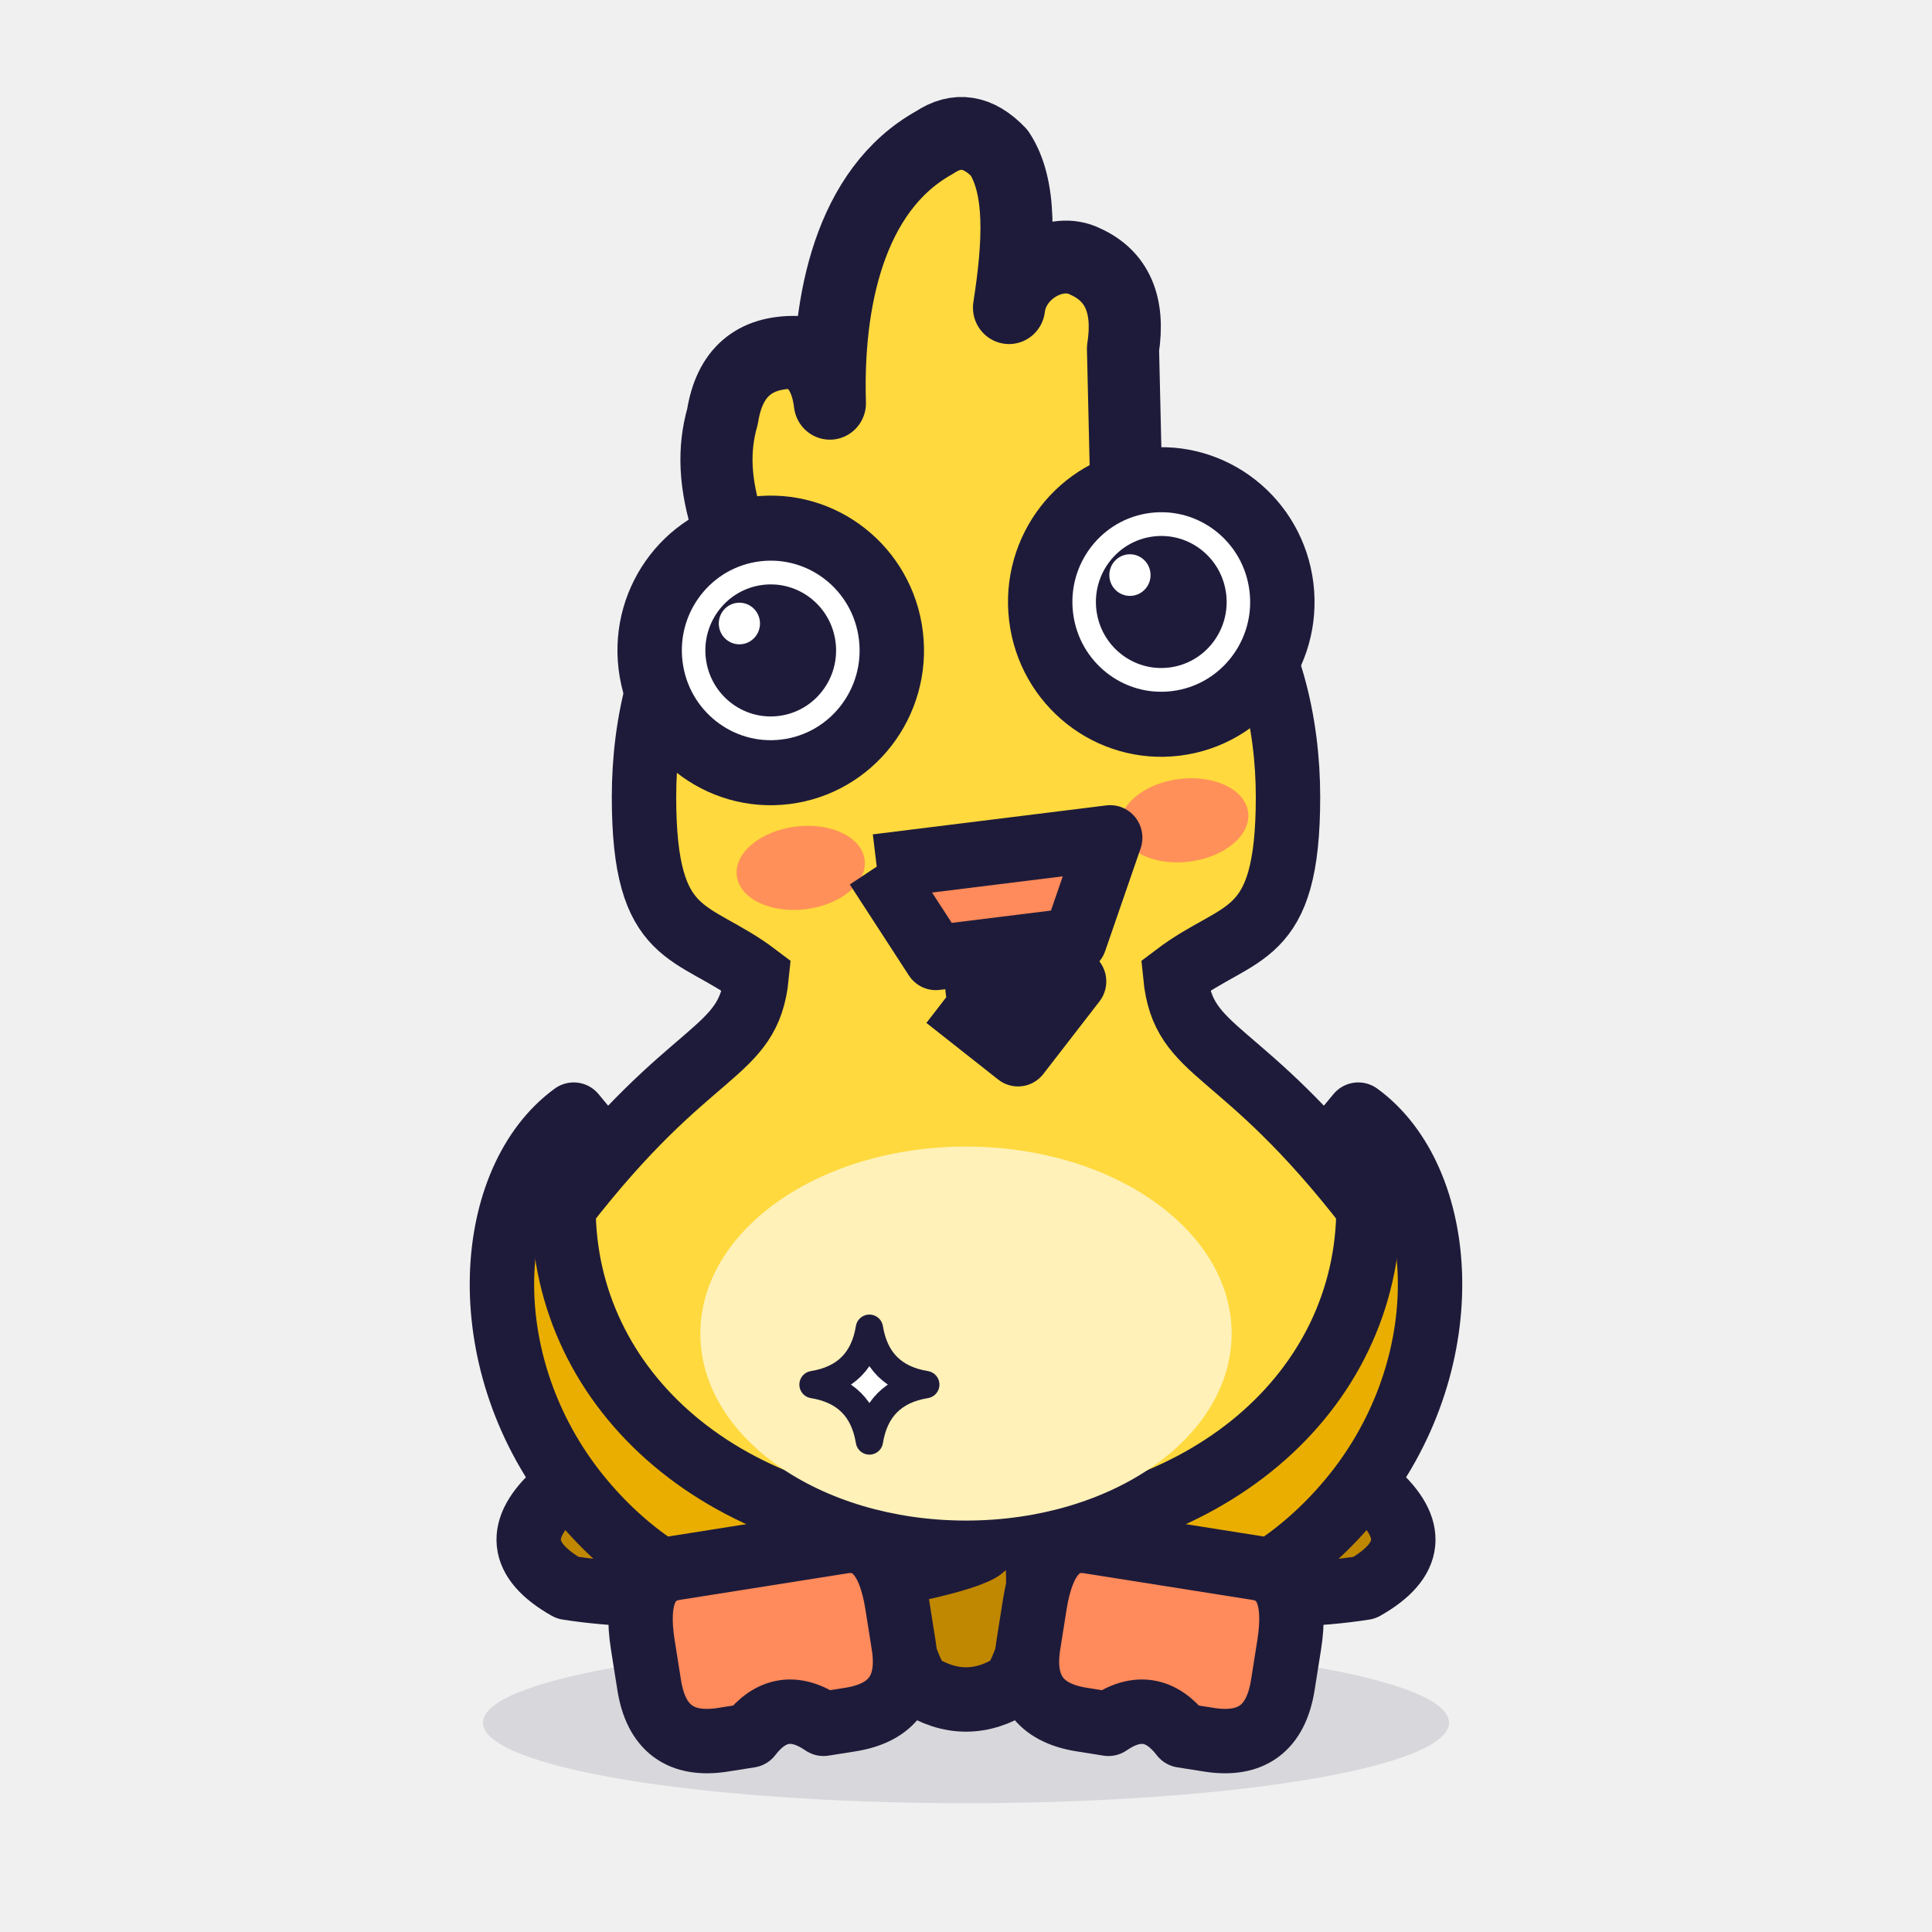
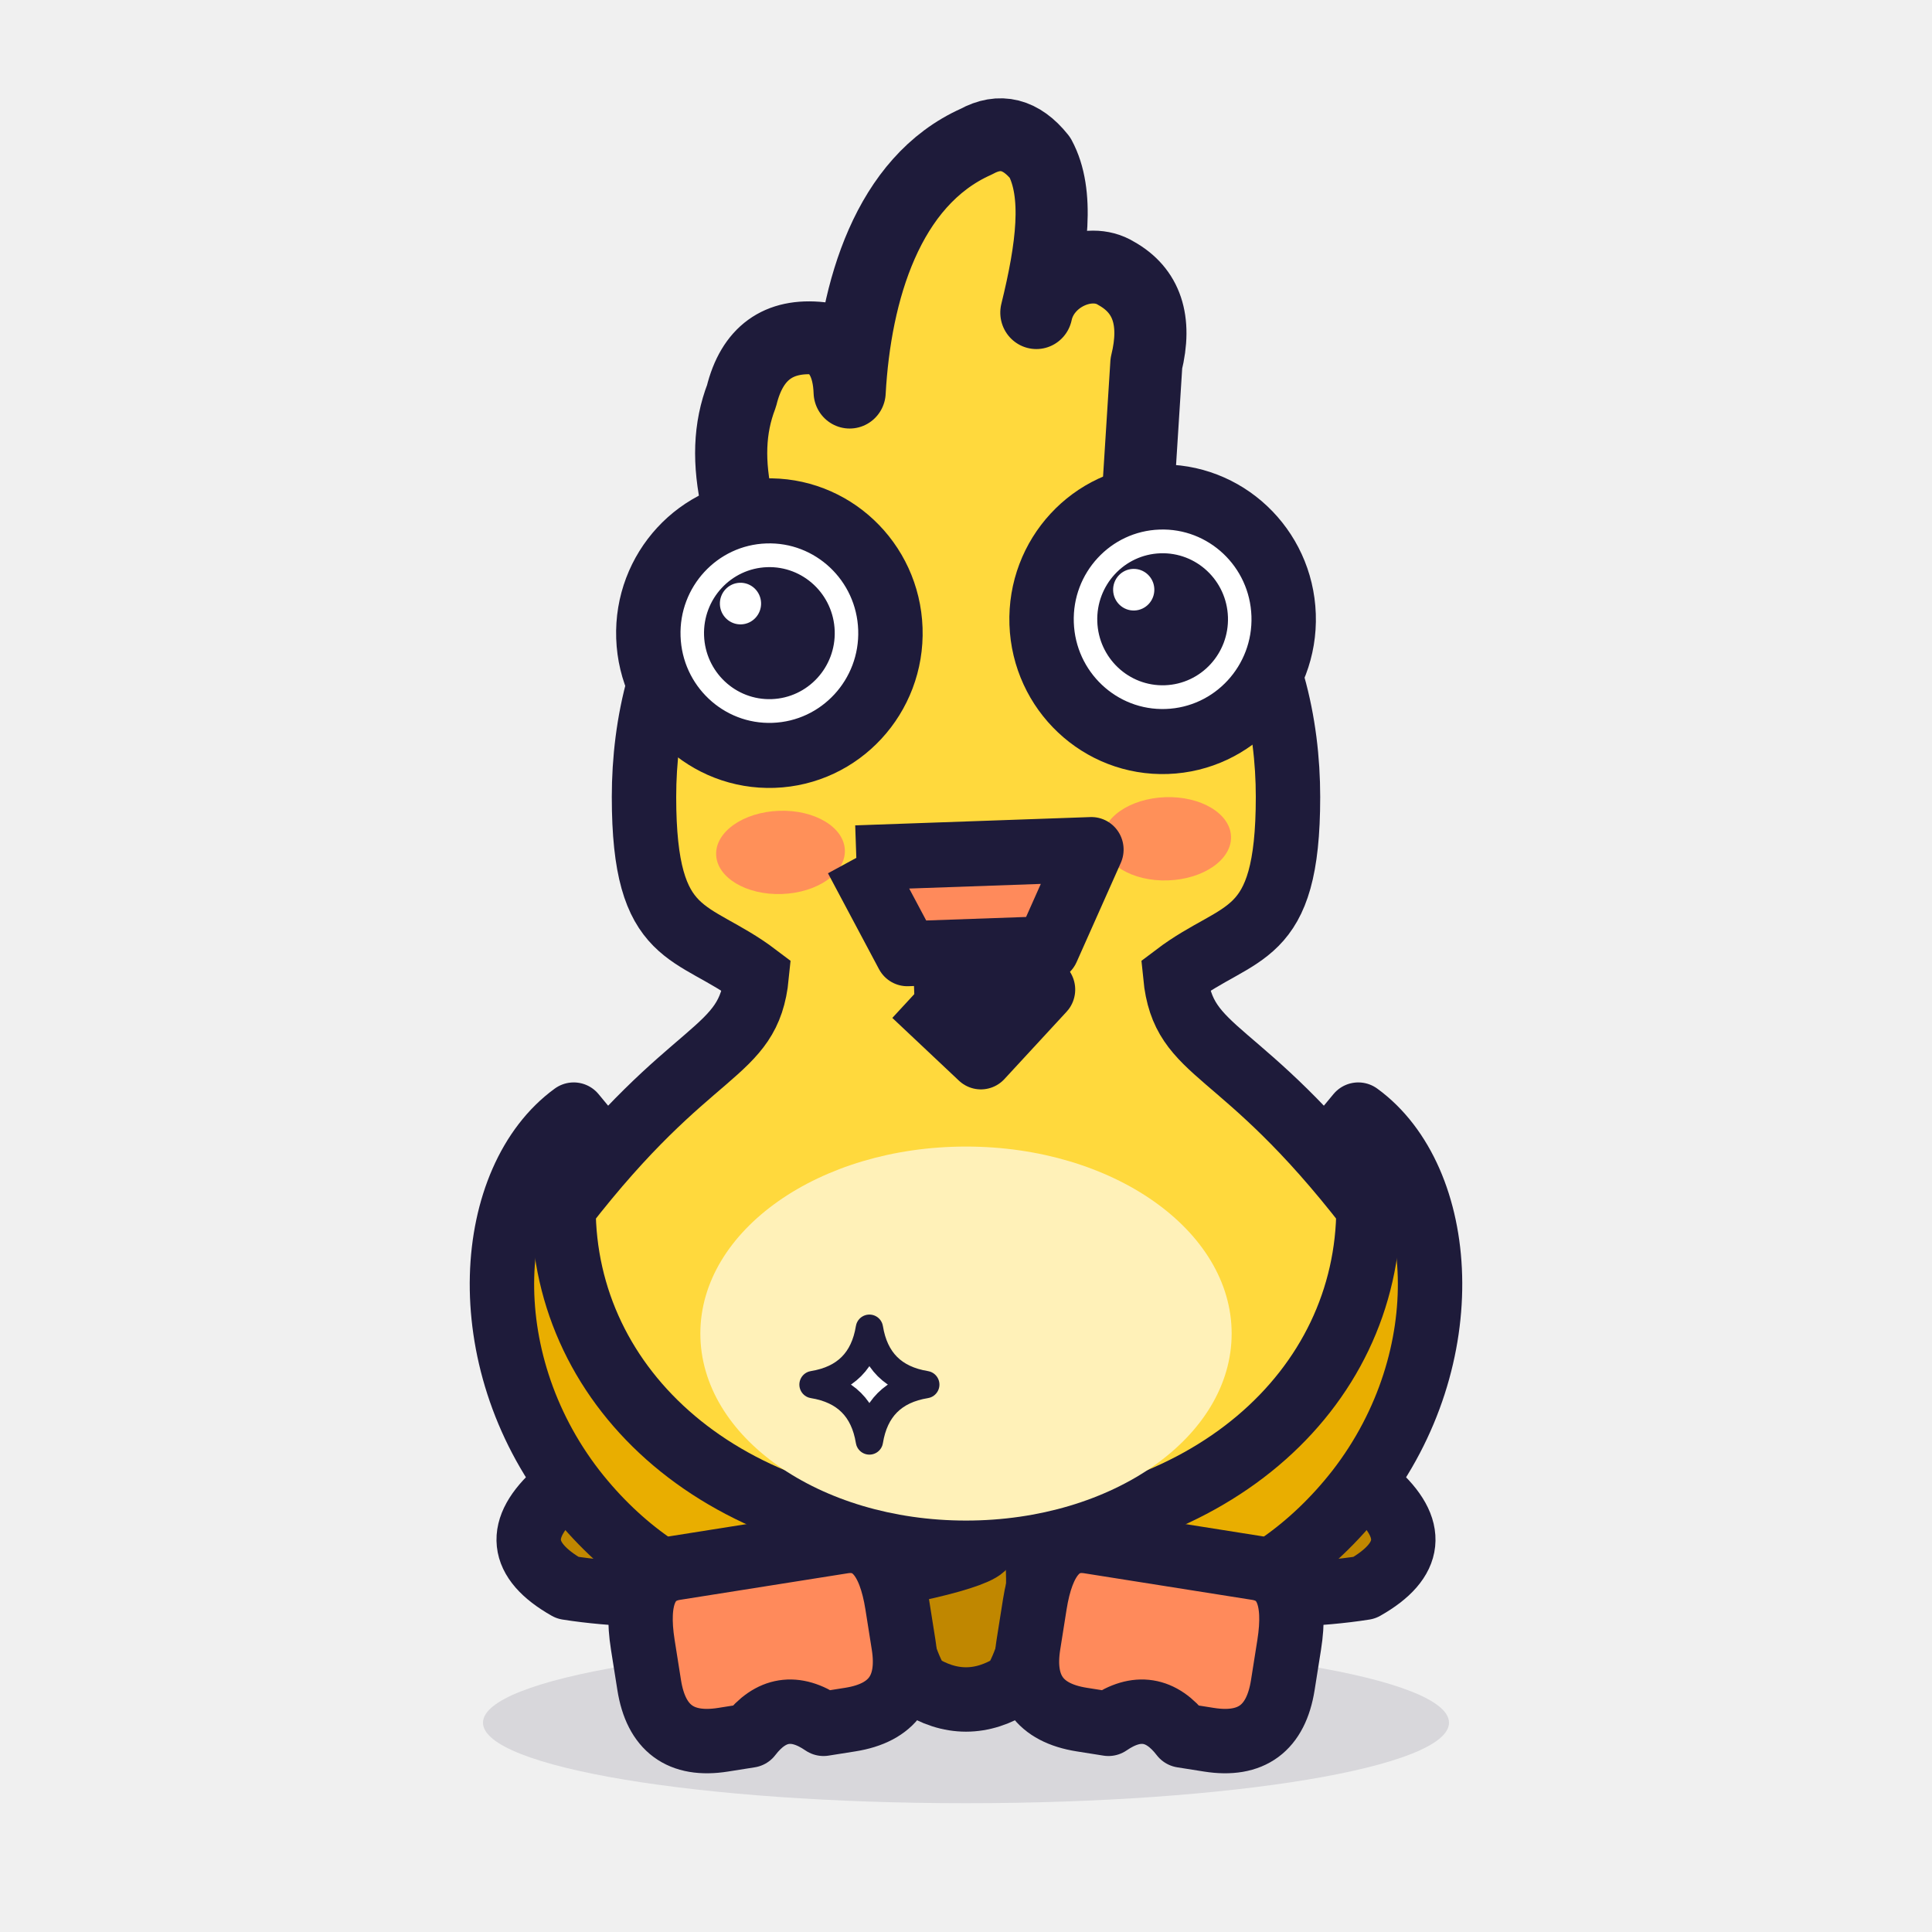
<svg xmlns="http://www.w3.org/2000/svg" viewBox="0 0 240 240" width="240" height="240" role="img" aria-label="Pip v2 B Bolt · songbird · proud 5">
  <g id="shadow">
    <ellipse cx="120" cy="214" rx="60" ry="10" fill="#1E1B3A" opacity="0.12" />
  </g>
  <g id="tail" fill="#C08700" stroke="#1E1B3A" stroke-width="8" stroke-linejoin="round">
    <path d="M -5.28 0 C -7.44 -10.08 -12 28 -6 50.4 Q 0 58.8 6 50.4 C 12 28 7.44 -10.08 5.28 0 Q 0 -7.84 -5.28 0 Z" transform="translate(120 186)translate(0 0)rotate(-84)translate(0 0)" />
    <path d="M -5.28 0 C -7.44 -4.64 -12 12.88 -6 23.18 Q 0 27.05 6 23.18 C 12 12.88 7.44 -4.64 5.28 0 Q 0 -3.61 -5.28 0 Z" transform="translate(120 186)" />
    <path d="M -5.28 0 C -7.44 -10.08 -12 28 -6 50.4 Q 0 58.8 6 50.4 C 12 28 7.44 -10.08 5.28 0 Q 0 -7.84 -5.28 0 Z" transform="translate(120 186)translate(0 0)rotate(84)translate(0 0)" />
  </g>
  <g id="wing_l" fill="#E9AE00" stroke="#1E1B3A" stroke-width="8" stroke-linejoin="round">
    <path d="M 8.58 -35 C -4.95 -35 -19.47 -18.2 -18.81 2.8 C -18.15 21.7 -6.6 35 2.31 29.4 C 9.24 23.8 10.23 -10.5 8.58 -35 Z" transform="translate(70.5 176.5)translate(0 -24.5)rotate(-36)translate(0 24.5)" />
  </g>
  <g id="wing_r" fill="#E9AE00" stroke="#1E1B3A" stroke-width="8" stroke-linejoin="round">
    <path d="M 8.58 -35 C -4.95 -35 -19.47 -18.2 -18.81 2.8 C -18.15 21.7 -6.6 35 2.31 29.4 C 9.24 23.8 10.23 -10.5 8.58 -35 Z" transform="translate(169.5 176.5)translate(0 -24.5)rotate(36)scale(-1 1)translate(0 24.5)" />
  </g>
  <g id="body" transform="translate(120 200)scale(1 1.01)translate(-120 -200)">
    <path d="M 120 60 C 151.2 60 160 82 160 100 C 160 118 154 116 146 122 C 147 132 154 130 170 150.5 C 170 173 150 191 120 191 C 90 191 70 173 70 150.5 C 86 130 93 132 94 122 C 86 116 80 118 80 100 C 80 82 88.8 60 120 60 Z" fill="#FFD93D" stroke="#1E1B3A" stroke-width="8" />
  </g>
  <g id="belly" transform="translate(120 200)scale(1 1.01)translate(-120 -200)">
    <ellipse cx="120" cy="166" rx="33" ry="23" fill="#FFF1B8" />
  </g>
  <g id="highlight" transform="translate(120 200)scale(1 1.01)translate(-120 -200)">
    <ellipse cx="103.2" cy="82.4" rx="12.8" ry="6.4" fill="#FFFFFF" opacity="0.55" transform="rotate(-22 103.2 82.4)" />
  </g>
  <g id="shell_bottom" opacity="0" />
  <g id="feet" fill="#FF8A5B" stroke="#1E1B3A" stroke-width="8" stroke-linejoin="round">
    <g id="foot_l">
      <path d="M -10.56 -11 Q -16 -11 -16 -2.2 L -16 2.86 Q -16 11 -8 11 L -4.64 11 Q 0 6.6 4.64 11 L 8 11 Q 16 11 16 2.86 L 16 -2.2 Q 16 -11 10.56 -11 Z" transform="translate(96 204)translate(0 0)rotate(-9)scale(-1 1)translate(0 0)" />
    </g>
    <g id="foot_r">
      <path d="M -10.56 -11 Q -16 -11 -16 -2.2 L -16 2.86 Q -16 11 -8 11 L -4.64 11 Q 0 6.6 4.64 11 L 8 11 Q 16 11 16 2.86 L 16 -2.2 Q 16 -11 10.56 -11 Z" transform="translate(144 204)translate(0 0)rotate(9)translate(0 0)" />
    </g>
  </g>
  <g transform="translate(120 200)scale(1 1.01)translate(-120 -200)">
-     <g transform="translate(120 79)rotate(-7)translate(-120 -79)">
+     <g transform="translate(120 79)rotate(-2)translate(-120 -79)">
      <g id="head_tuft" transform="translate(120 71)scale(1.12 1.12)translate(-120 -71)">
        <path d="M -19 10 C -25 -4 -27 -12 -24 -19 Q -22 -26 -15 -25 C -13 -24 -12 -22 -12 -19 C -11 -30 -7 -42 3 -46 Q 7 -48 10 -44 C 12 -40 11 -34 9 -27 C 10 -31 15 -33 18 -31 Q 23 -28 21 -21 C 20 -11 19 -1 18 10" transform="translate(120 71)" fill="#FFD93D" stroke="#1E1B3A" stroke-width="8" stroke-linejoin="round" />
      </g>
    </g>
  </g>
  <g transform="translate(120 200)scale(1 1.01)translate(-120 -200)">
-     <g transform="translate(120 79)rotate(-7)translate(-120 -79)">
+     <g transform="translate(120 79)rotate(-2)translate(-120 -79)">
      <g id="head" transform="translate(0 -7)">
        <g id="cheek_l">
          <ellipse cx="96" cy="113" rx="8" ry="5.12" fill="#FF8A5B" opacity="0.92" />
        </g>
        <g id="cheek_r">
          <ellipse cx="144" cy="113" rx="8" ry="5.12" fill="#FF8A5B" opacity="0.92" />
        </g>
        <g id="brow_l" fill="none" stroke="#1E1B3A" stroke-width="6.5" stroke-linecap="round" />
        <g id="brow_r" fill="none" stroke="#1E1B3A" stroke-width="6.5" stroke-linecap="round" />
        <g id="eye_l" data-eye="l" transform="translate(95.56 86)">
          <g id="open" opacity="1">
            <circle cx="0" cy="0" r="15.04" fill="#FFFFFF" stroke="#1E1B3A" stroke-width="8" />
            <circle cx="0" cy="0" r="8.12" fill="#1E1B3A" />
            <circle cx="-3.46" cy="-3.76" r="2.56" fill="#FFFFFF" />
          </g>
          <g id="closed" opacity="0">
            <path d="M -12.33 1.8 Q 0 -12.63 12.33 1.8" fill="none" stroke="#1E1B3A" stroke-width="8" stroke-linecap="round" />
          </g>
          <g id="happy" opacity="0">
            <path d="M -12.33 6.32 Q 0 -27.37 12.33 6.32" fill="none" stroke="#1E1B3A" stroke-width="9" stroke-linecap="round" />
          </g>
          <g id="sleepy" opacity="0">
            <path d="M -12.33 -1.2 Q 0 16.84 12.33 -1.2" fill="none" stroke="#1E1B3A" stroke-width="8" stroke-linecap="round" />
          </g>
          <g id="surprised" opacity="0">
            <circle cx="0" cy="0" r="17.45" fill="#FFFFFF" stroke="#1E1B3A" stroke-width="8" />
            <circle cx="0" cy="0" r="5.36" fill="#1E1B3A" />
            <circle cx="-3.46" cy="-3.76" r="3.16" fill="#FFFFFF" />
          </g>
          <g id="wink" opacity="0">
            <path d="M -12.33 6.32 Q 0 -27.37 12.33 6.32" fill="none" stroke="#1E1B3A" stroke-width="9" stroke-linecap="round" />
          </g>
        </g>
        <g id="eye_r" data-eye="r" transform="translate(144.44 86)">
          <g id="open" opacity="1">
            <circle cx="0" cy="0" r="15.04" fill="#FFFFFF" stroke="#1E1B3A" stroke-width="8" />
            <circle cx="0" cy="0" r="8.12" fill="#1E1B3A" />
            <circle cx="-3.46" cy="-3.76" r="2.56" fill="#FFFFFF" />
          </g>
          <g id="closed" opacity="0">
            <path d="M -12.33 1.8 Q 0 -12.63 12.33 1.8" fill="none" stroke="#1E1B3A" stroke-width="8" stroke-linecap="round" />
          </g>
          <g id="happy" opacity="0">
            <path d="M -12.33 6.32 Q 0 -27.37 12.33 6.32" fill="none" stroke="#1E1B3A" stroke-width="9" stroke-linecap="round" />
          </g>
          <g id="sleepy" opacity="0">
            <path d="M -12.33 -1.2 Q 0 16.84 12.33 -1.2" fill="none" stroke="#1E1B3A" stroke-width="8" stroke-linecap="round" />
          </g>
          <g id="surprised" opacity="0">
            <circle cx="0" cy="0" r="17.45" fill="#FFFFFF" stroke="#1E1B3A" stroke-width="8" />
            <circle cx="0" cy="0" r="5.36" fill="#1E1B3A" />
            <circle cx="-3.46" cy="-3.76" r="3.16" fill="#FFFFFF" />
          </g>
          <g id="wink" opacity="0">
            <path d="M -12.33 6.32 Q 0 -27.37 12.33 6.32" fill="none" stroke="#1E1B3A" stroke-width="9" stroke-linecap="round" />
          </g>
        </g>
        <g id="beak_top">
          <path d="M -14.61 -5 L 14.61 -5 L 8.7 7 L -8.69 7 L -14.61 -5" transform="translate(120 119)" fill="#FF8A5B" stroke="#1E1B3A" stroke-width="8" stroke-linejoin="round" />
        </g>
        <g id="beak_bottom">
          <path d="M -8 12 L 8 12 L 0 20 L -8 12" transform="translate(120 119)" fill="#FF8A5B" stroke="#1E1B3A" stroke-width="8" stroke-linejoin="round" />
        </g>
      </g>
    </g>
  </g>
  <g id="shell_top" opacity="0" />
  <g id="accessory_head" />
  <g id="accessory_neck" />
  <g id="accessory_face" />
  <g id="fx">
    <g id="fx_sparkle_0" transform="translate(108 172)">
      <path d="M 0 -7 Q 0.98 -0.98 7 0 Q 0.98 0.98 0 7 Q -0.98 0.98 -7 0 Q -0.98 -0.98 0 -7 Z" fill="#FFFFFF" stroke="#1E1B3A" stroke-width="3.4" stroke-linejoin="round" />
    </g>
  </g>
</svg>
